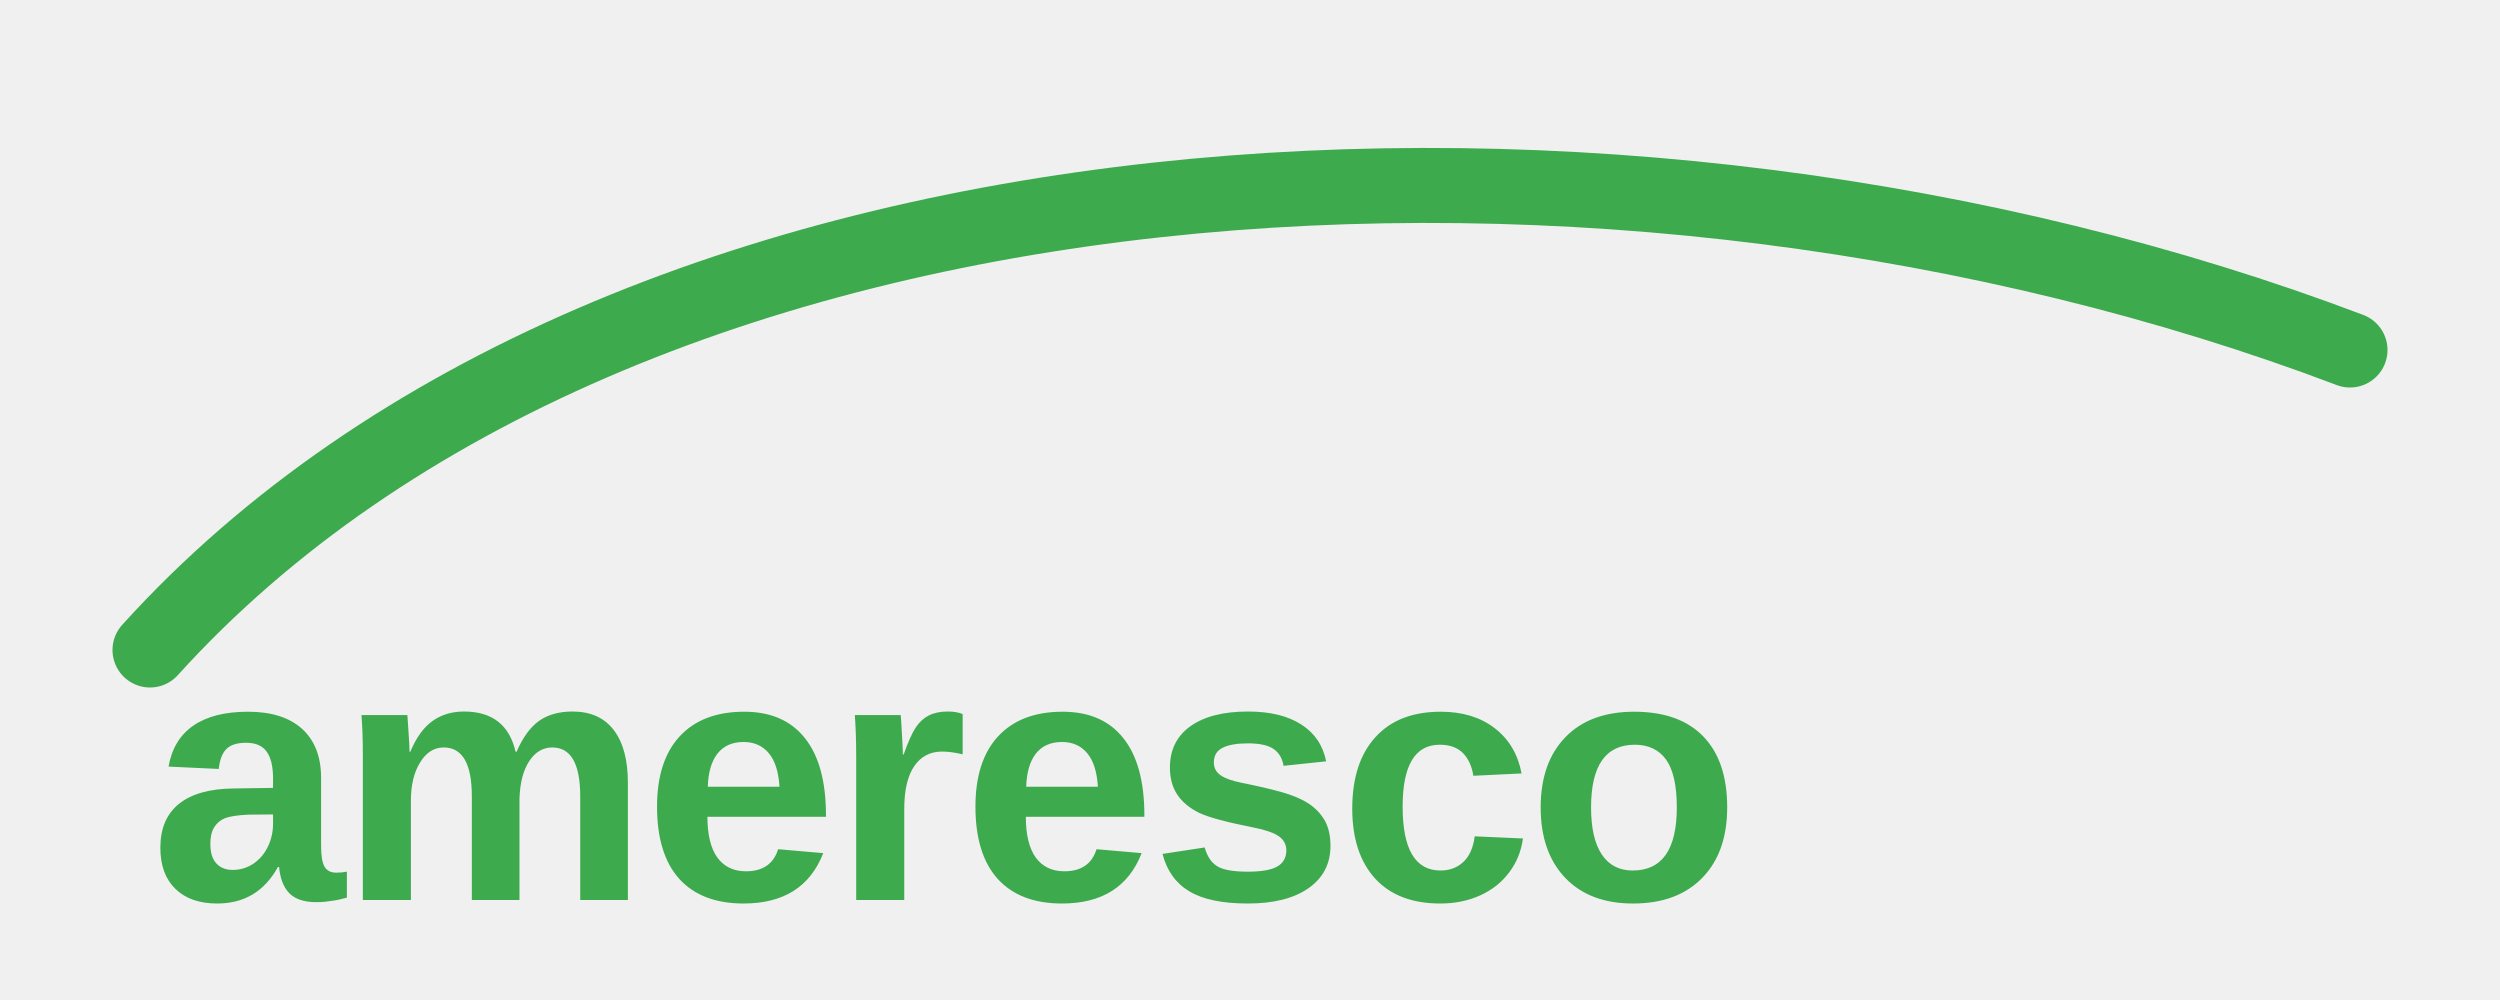
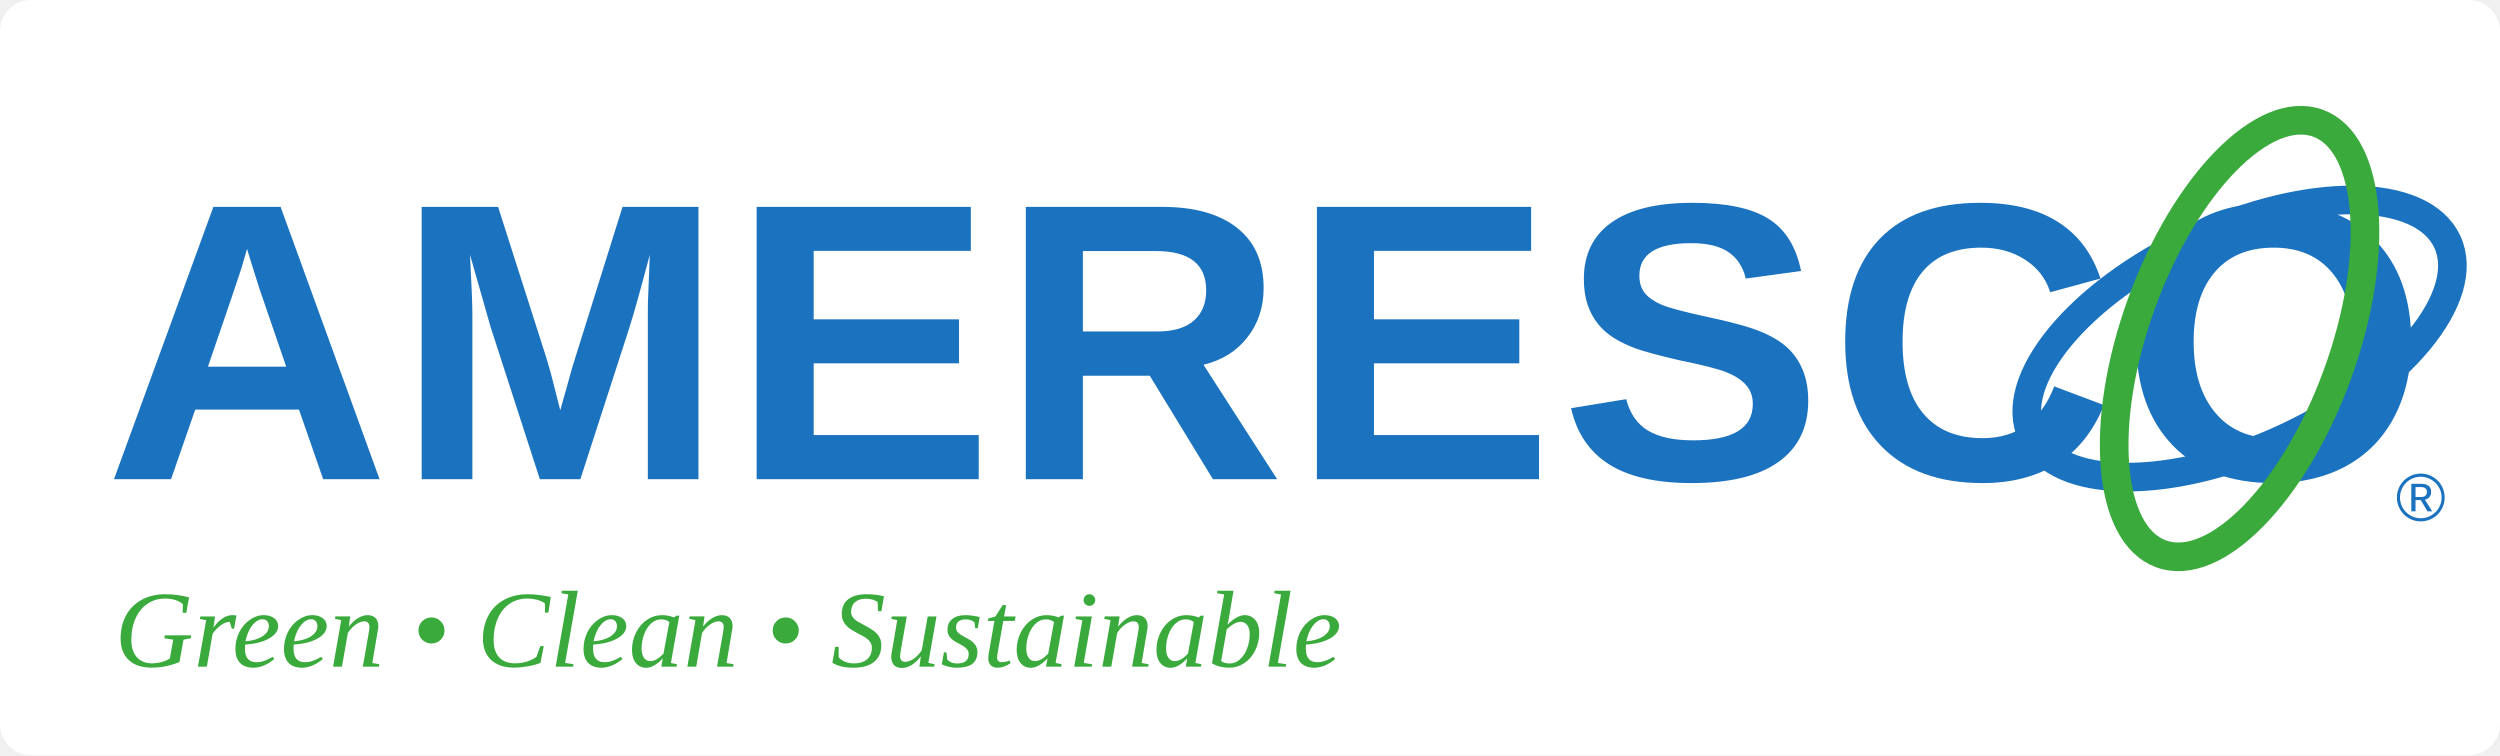
- <svg xmlns="http://www.w3.org/2000/svg" viewBox="0 0 200 80" fill="none" role="img" aria-label="Ameresco">
-   <path d="M 12,52 C 50,10 130,6 188,28" stroke="#3DAA4E" stroke-width="6" stroke-linecap="round" />
-   <text x="12" y="72" font-family="'Arial', 'Helvetica Neue', Helvetica, sans-serif" font-size="28" font-weight="700" fill="#3DAA4E" letter-spacing="-0.5">ameresco</text>
+ <svg xmlns="http://www.w3.org/2000/svg" viewBox="0 0 480 145" role="img" aria-label="Ameresco — Green · Clean · Sustainable">
+   <rect width="480" height="145" fill="#ffffff" rx="6" />
+   <text x="20" y="92" font-family="'Arial Black','Arial','Helvetica Neue',Helvetica,sans-serif" font-size="76" font-weight="900" fill="#1B72BE" letter-spacing="1">AMERESCO</text>
+   <text x="22" y="128" font-family="Georgia,'Times New Roman',serif" font-size="21" font-style="italic" fill="#3AAA3C">Green • Clean • Sustainable</text>
+   <g transform="translate(430,65)">
+     <ellipse rx="44" ry="21" stroke="#1B72BE" stroke-width="5.5" fill="none" transform="rotate(-25)" />
+     <ellipse rx="20" ry="44" stroke="#3AAA3C" stroke-width="5.5" fill="none" transform="rotate(20)" />
+   </g>
+   <text x="460" y="100" font-family="Arial,sans-serif" font-size="13" fill="#1B72BE">®</text>
</svg>
